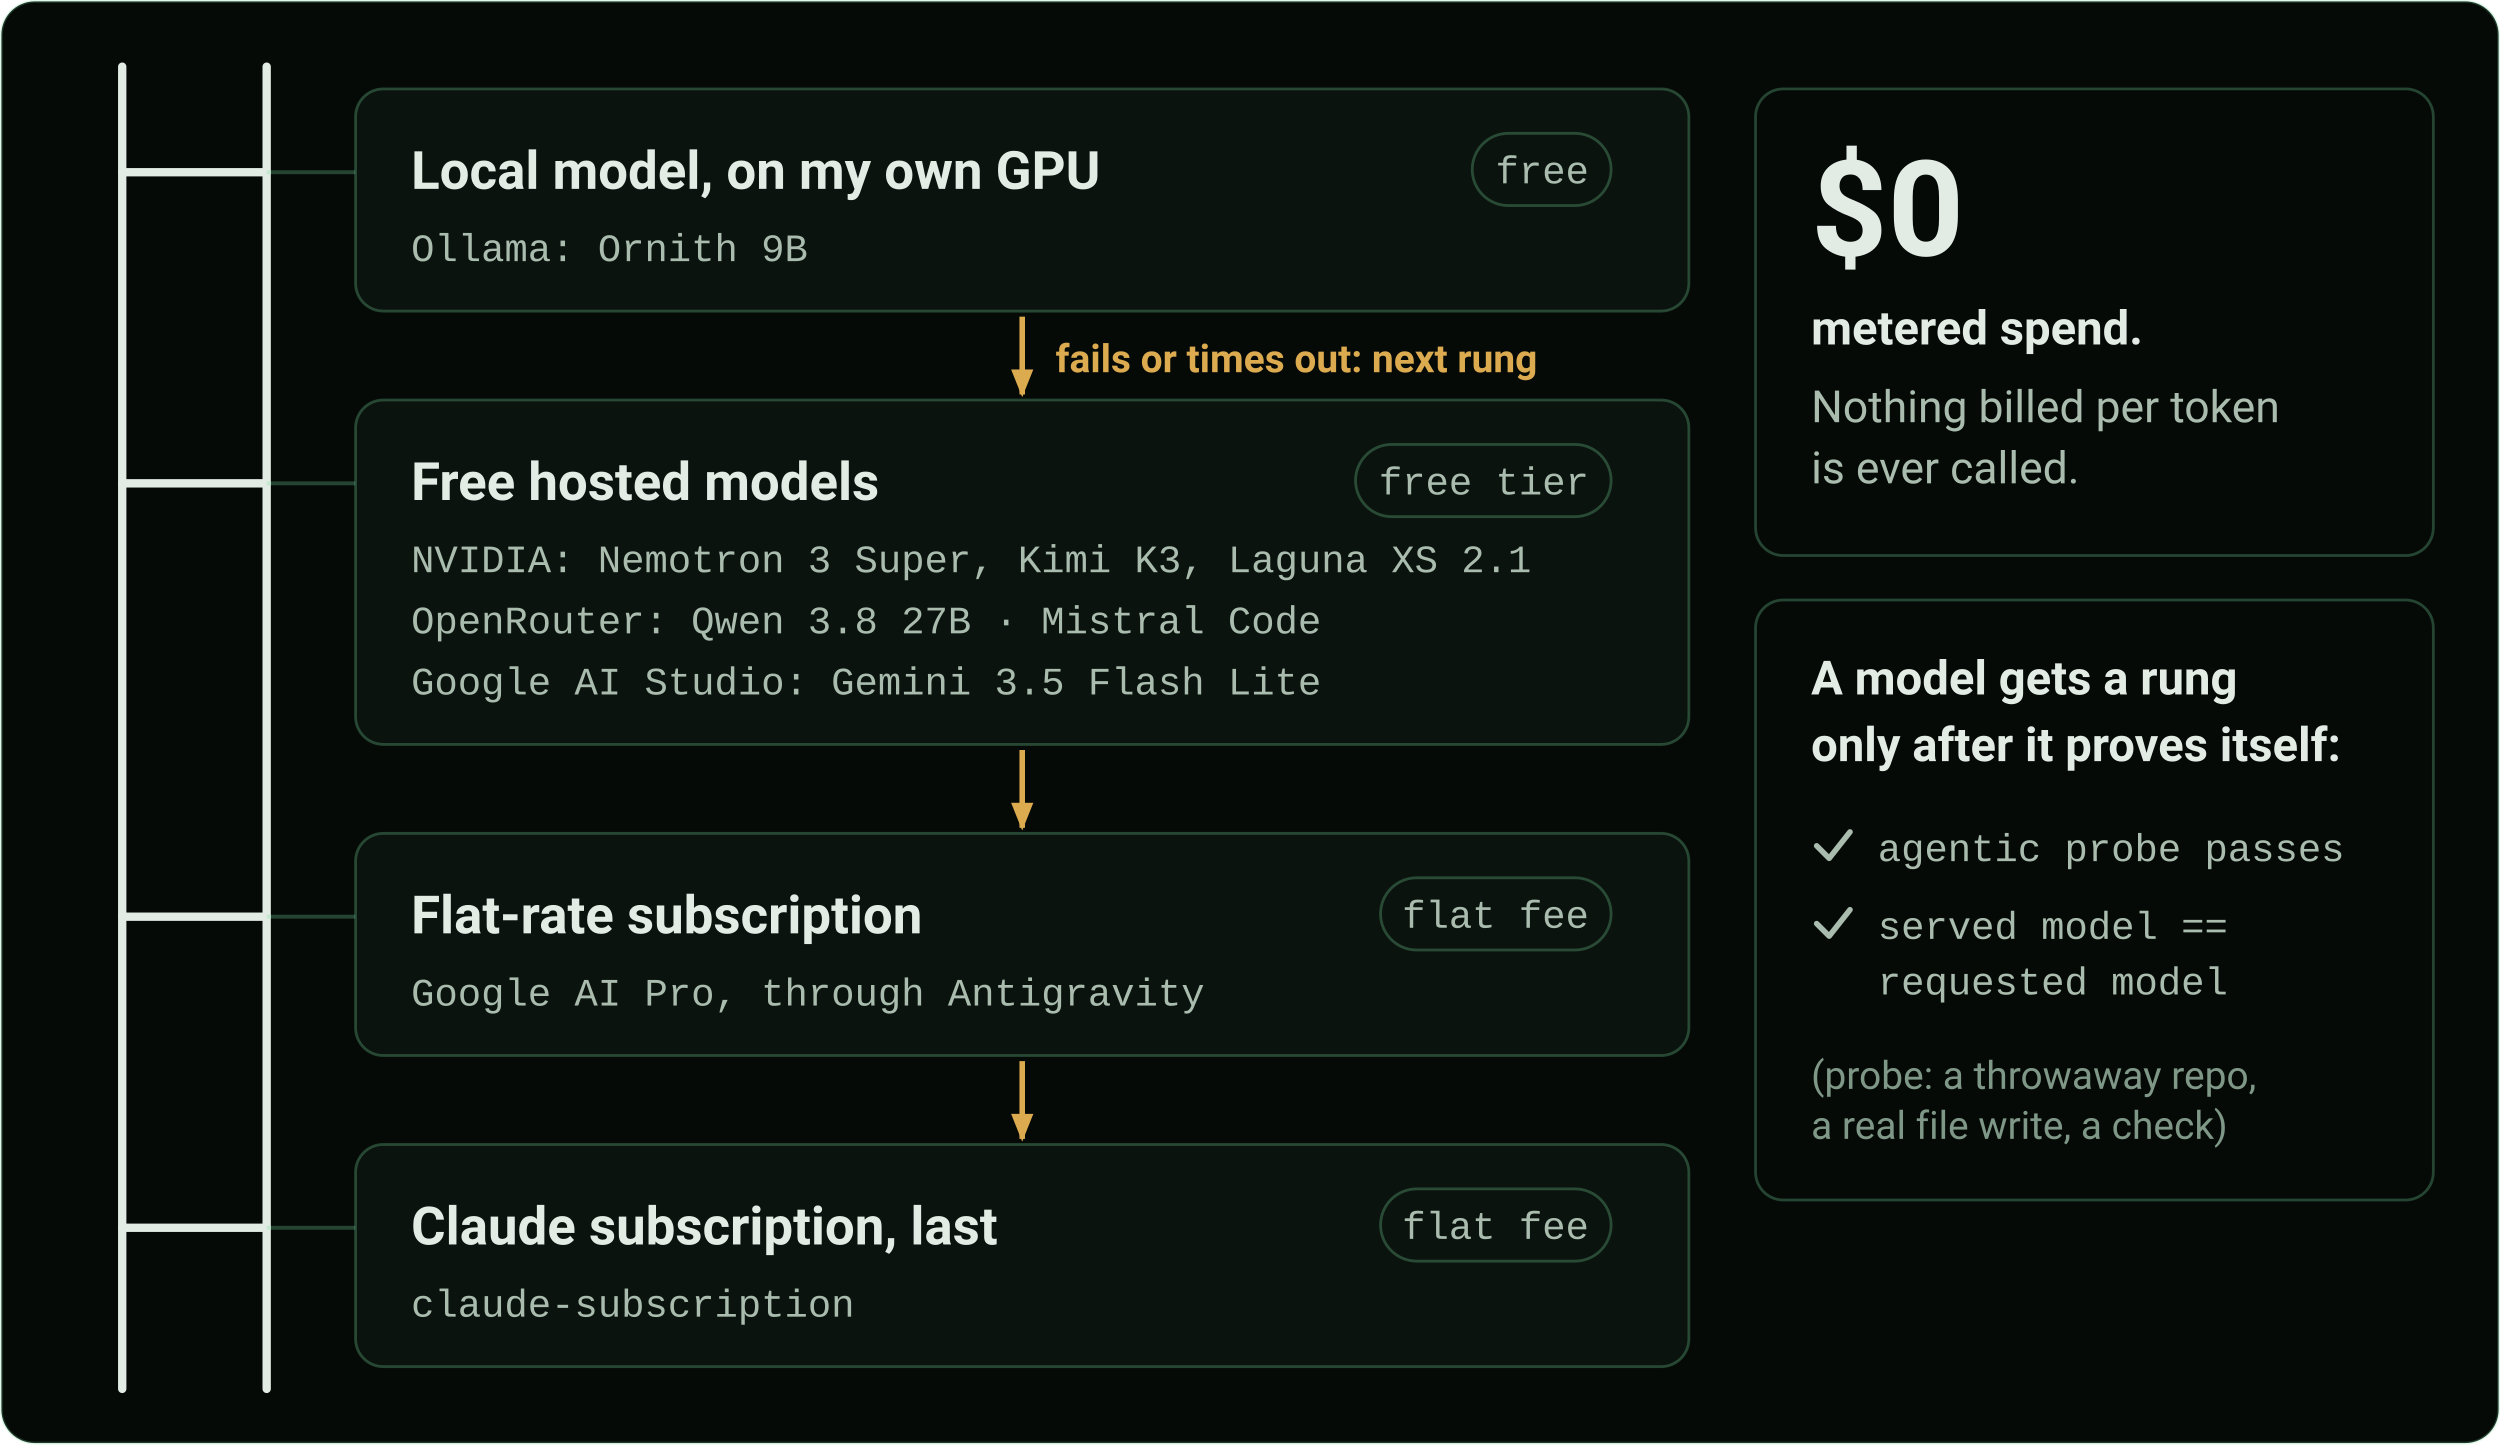
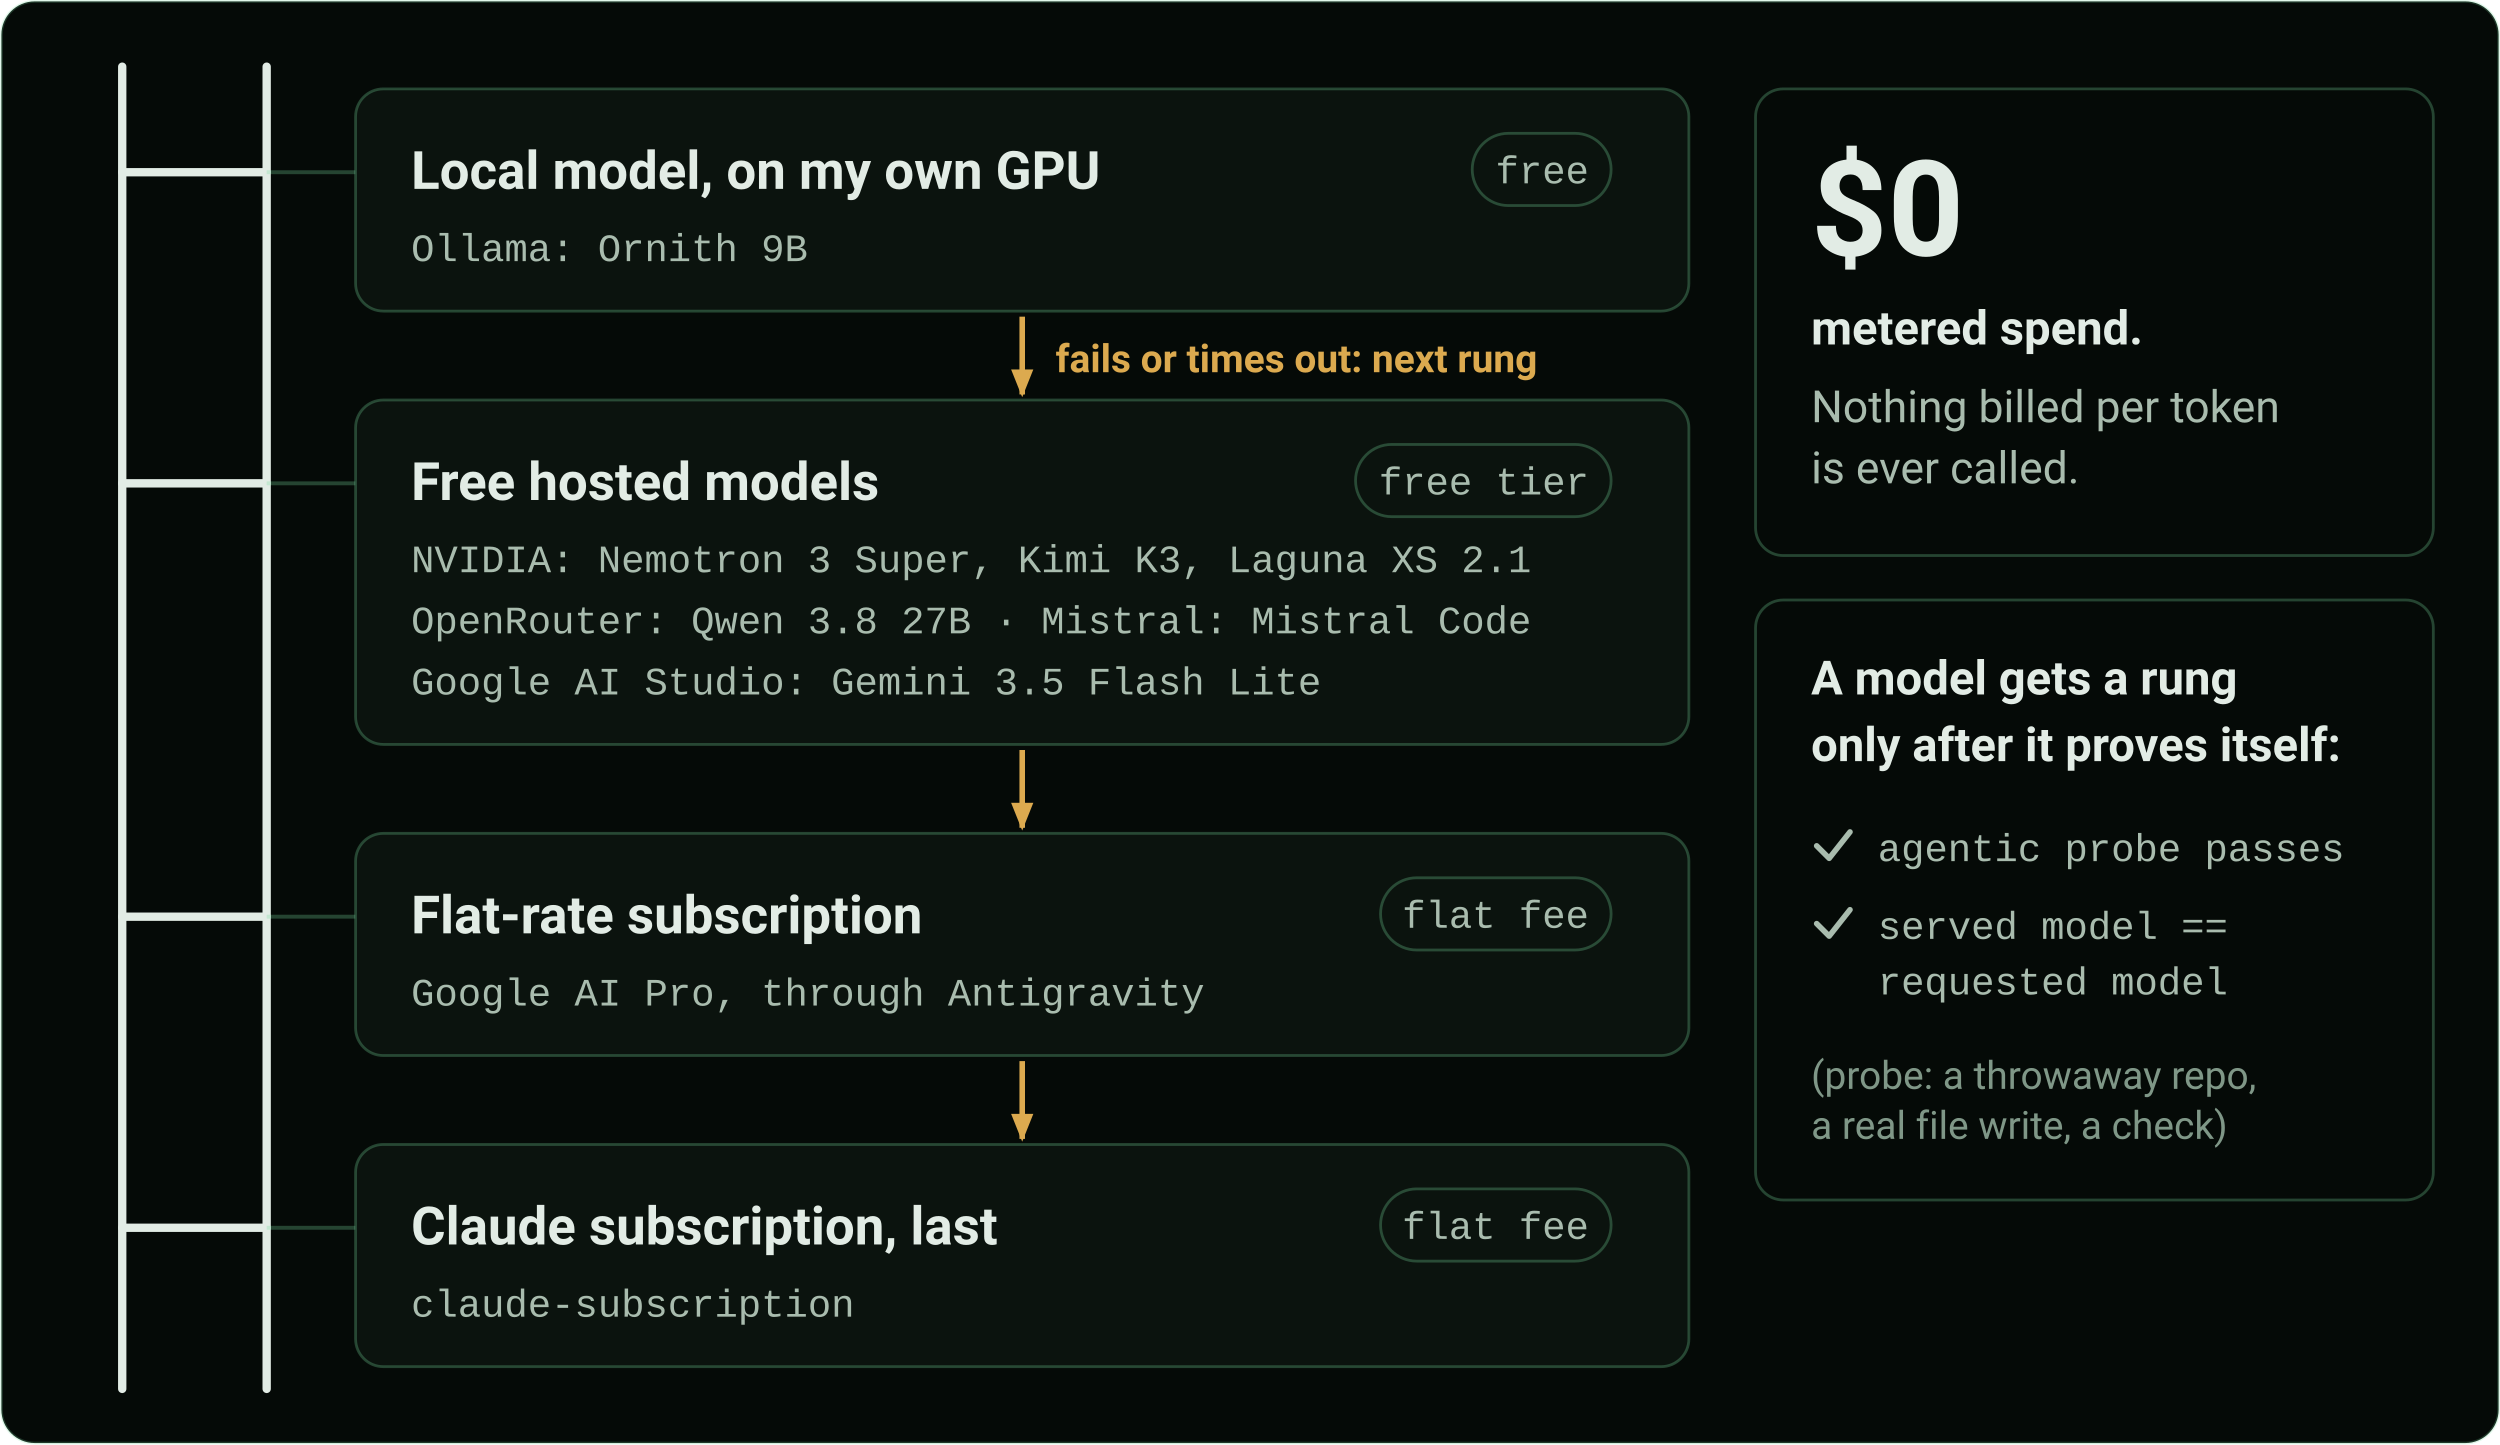
<svg xmlns="http://www.w3.org/2000/svg" viewBox="0 0 900 520" width="900" height="520" role="img" aria-labelledby="escalation-ladder-dark-title escalation-ladder-dark-desc">
  <style>
.s{font-family:system-ui,-apple-system,"Segoe UI",Roboto,"Helvetica Neue",Arial,sans-serif}
.m{font-family:ui-monospace,SFMono-Regular,"SF Mono",Menlo,Consolas,"Liberation Mono",monospace}
</style>
  <rect x="0.5" y="0.5" width="899" height="519" rx="12" fill="#050a07" stroke="rgba(120,220,160,0.22)" />
  <defs>
    <marker id="m-a" markerWidth="10" markerHeight="8" refX="9" refY="4" orient="auto" markerUnits="userSpaceOnUse">
      <path d="M0 0 L10 4 L0 8 Z" fill="#a9bcae" />
    </marker>
    <marker id="m-ok" markerWidth="10" markerHeight="8" refX="9" refY="4" orient="auto" markerUnits="userSpaceOnUse">
      <path d="M0 0 L10 4 L0 8 Z" fill="#5fe0a0" />
    </marker>
    <marker id="m-bad" markerWidth="10" markerHeight="8" refX="9" refY="4" orient="auto" markerUnits="userSpaceOnUse">
      <path d="M0 0 L10 4 L0 8 Z" fill="#e5675f" />
    </marker>
    <marker id="m-warn" markerWidth="10" markerHeight="8" refX="9" refY="4" orient="auto" markerUnits="userSpaceOnUse">
      <path d="M0 0 L10 4 L0 8 Z" fill="#dcaa4f" />
    </marker>
  </defs>
  <line x1="44" y1="24" x2="44" y2="500" stroke="#e2ece5" stroke-width="3" stroke-linecap="round" />
  <line x1="96" y1="24" x2="96" y2="500" stroke="#e2ece5" stroke-width="3" stroke-linecap="round" />
  <line x1="44" y1="62" x2="96" y2="62" stroke="#e2ece5" stroke-width="3" stroke-linecap="round" />
  <line x1="96" y1="62" x2="128" y2="62" stroke="rgba(120,220,160,0.28)" stroke-width="1.4" />
  <rect x="128" y="32" width="480" height="80" rx="10" fill="#0b130e" stroke="rgba(120,220,160,0.28)" />
  <text x="148" y="68" class="s" font-size="19" fill="#e2ece5" text-anchor="start" font-weight="600">Local model, on my own GPU</text>
  <rect x="530" y="48" width="50" height="26" rx="13" fill="none" stroke="rgba(120,220,160,0.28)" />
  <text x="572" y="66" class="m" font-size="14" fill="#a9bcae" text-anchor="end" font-weight="400">free</text>
  <text x="148" y="94" class="m" font-size="14" fill="#a9bcae" text-anchor="start" font-weight="400">Ollama: Ornith 9B</text>
  <line x1="44" y1="174" x2="96" y2="174" stroke="#e2ece5" stroke-width="3" stroke-linecap="round" />
  <line x1="96" y1="174" x2="128" y2="174" stroke="rgba(120,220,160,0.28)" stroke-width="1.4" />
  <rect x="128" y="144" width="480" height="124" rx="10" fill="#0b130e" stroke="rgba(120,220,160,0.28)" />
  <text x="148" y="180" class="s" font-size="19" fill="#e2ece5" text-anchor="start" font-weight="600">Free hosted models</text>
  <rect x="488" y="160" width="92" height="26" rx="13" fill="none" stroke="rgba(120,220,160,0.28)" />
  <text x="572" y="178" class="m" font-size="14" fill="#a9bcae" text-anchor="end" font-weight="400">free tier</text>
  <text x="148" y="206" class="m" font-size="14" fill="#a9bcae" text-anchor="start" font-weight="400">NVIDIA: Nemotron 3 Super, Kimi K3, Laguna XS 2.1</text>
-   <text x="148" y="228" class="m" font-size="14" fill="#a9bcae" text-anchor="start" font-weight="400">OpenRouter: Qwen 3.8 27B  ·  Mistral Code</text>
+   <text x="148" y="228" class="m" font-size="14" fill="#a9bcae" text-anchor="start" font-weight="400">OpenRouter: Qwen 3.8 27B  ·  Mistral: Mistral Code</text>
  <text x="148" y="250" class="m" font-size="14" fill="#a9bcae" text-anchor="start" font-weight="400">Google AI Studio: Gemini 3.5 Flash Lite</text>
  <line x1="44" y1="330" x2="96" y2="330" stroke="#e2ece5" stroke-width="3" stroke-linecap="round" />
  <line x1="96" y1="330" x2="128" y2="330" stroke="rgba(120,220,160,0.28)" stroke-width="1.4" />
  <rect x="128" y="300" width="480" height="80" rx="10" fill="#0b130e" stroke="rgba(120,220,160,0.28)" />
  <text x="148" y="336" class="s" font-size="19" fill="#e2ece5" text-anchor="start" font-weight="600">Flat-rate subscription</text>
  <rect x="497" y="316" width="83" height="26" rx="13" fill="none" stroke="rgba(120,220,160,0.28)" />
  <text x="572" y="334" class="m" font-size="14" fill="#a9bcae" text-anchor="end" font-weight="400">flat fee</text>
  <text x="148" y="362" class="m" font-size="14" fill="#a9bcae" text-anchor="start" font-weight="400">Google AI Pro, through Antigravity</text>
  <line x1="44" y1="442" x2="96" y2="442" stroke="#e2ece5" stroke-width="3" stroke-linecap="round" />
  <line x1="96" y1="442" x2="128" y2="442" stroke="rgba(120,220,160,0.28)" stroke-width="1.4" />
  <rect x="128" y="412" width="480" height="80" rx="10" fill="#0b130e" stroke="rgba(120,220,160,0.28)" />
  <text x="148" y="448" class="s" font-size="19" fill="#e2ece5" text-anchor="start" font-weight="600">Claude subscription, last</text>
  <rect x="497" y="428" width="83" height="26" rx="13" fill="none" stroke="rgba(120,220,160,0.28)" />
  <text x="572" y="446" class="m" font-size="14" fill="#a9bcae" text-anchor="end" font-weight="400">flat fee</text>
  <text x="148" y="474" class="m" font-size="14" fill="#a9bcae" text-anchor="start" font-weight="400">claude-subscription</text>
  <line x1="368" y1="114" x2="368" y2="142" stroke="#dcaa4f" stroke-width="2" marker-end="url(#m-warn)" />
  <text x="380" y="134" class="s" font-size="14" fill="#dcaa4f" text-anchor="start" font-weight="600">fails or times out: next rung</text>
  <line x1="368" y1="270" x2="368" y2="298" stroke="#dcaa4f" stroke-width="2" marker-end="url(#m-warn)" />
  <line x1="368" y1="382" x2="368" y2="410" stroke="#dcaa4f" stroke-width="2" marker-end="url(#m-warn)" />
  <rect x="632" y="32" width="244" height="168" rx="10" fill="none" stroke="rgba(120,220,160,0.28)" />
  <text x="652" y="92" class="s" font-size="48" fill="#e2ece5" text-anchor="start" font-weight="650">$0</text>
  <text x="652" y="124" class="s" font-size="17" fill="#e2ece5" text-anchor="start" font-weight="600">metered spend.</text>
  <text x="652" y="152" class="s" font-size="16" fill="#a9bcae" text-anchor="start" font-weight="400">Nothing billed per token</text>
  <text x="652" y="174" class="s" font-size="16" fill="#a9bcae" text-anchor="start" font-weight="400">is ever called.</text>
  <rect x="632" y="216" width="244" height="216" rx="10" fill="none" stroke="rgba(120,220,160,0.28)" />
  <text x="652" y="250" class="s" font-size="17" fill="#e2ece5" text-anchor="start" font-weight="600">A model gets a rung</text>
  <text x="652" y="274" class="s" font-size="17" fill="#e2ece5" text-anchor="start" font-weight="600">only after it proves itself:</text>
  <path d="M654.0 304.5 L658.5 309.0 L666.0 299.5" fill="none" stroke="#a9bcae" stroke-width="2" stroke-linecap="round" stroke-linejoin="round" />
  <text x="676" y="310" class="m" font-size="14" fill="#a9bcae" text-anchor="start" font-weight="400">agentic probe passes</text>
  <path d="M654.0 332.5 L658.5 337.0 L666.0 327.5" fill="none" stroke="#a9bcae" stroke-width="2" stroke-linecap="round" stroke-linejoin="round" />
  <text x="676" y="338" class="m" font-size="14" fill="#a9bcae" text-anchor="start" font-weight="400">served model ==</text>
  <text x="676" y="358" class="m" font-size="14" fill="#a9bcae" text-anchor="start" font-weight="400">requested model</text>
  <text x="652" y="392" class="s" font-size="14" fill="#7f9787" text-anchor="start" font-weight="400">(probe: a throwaway repo,</text>
  <text x="652" y="410" class="s" font-size="14" fill="#7f9787" text-anchor="start" font-weight="400">a real file write, a check)</text>
</svg>
